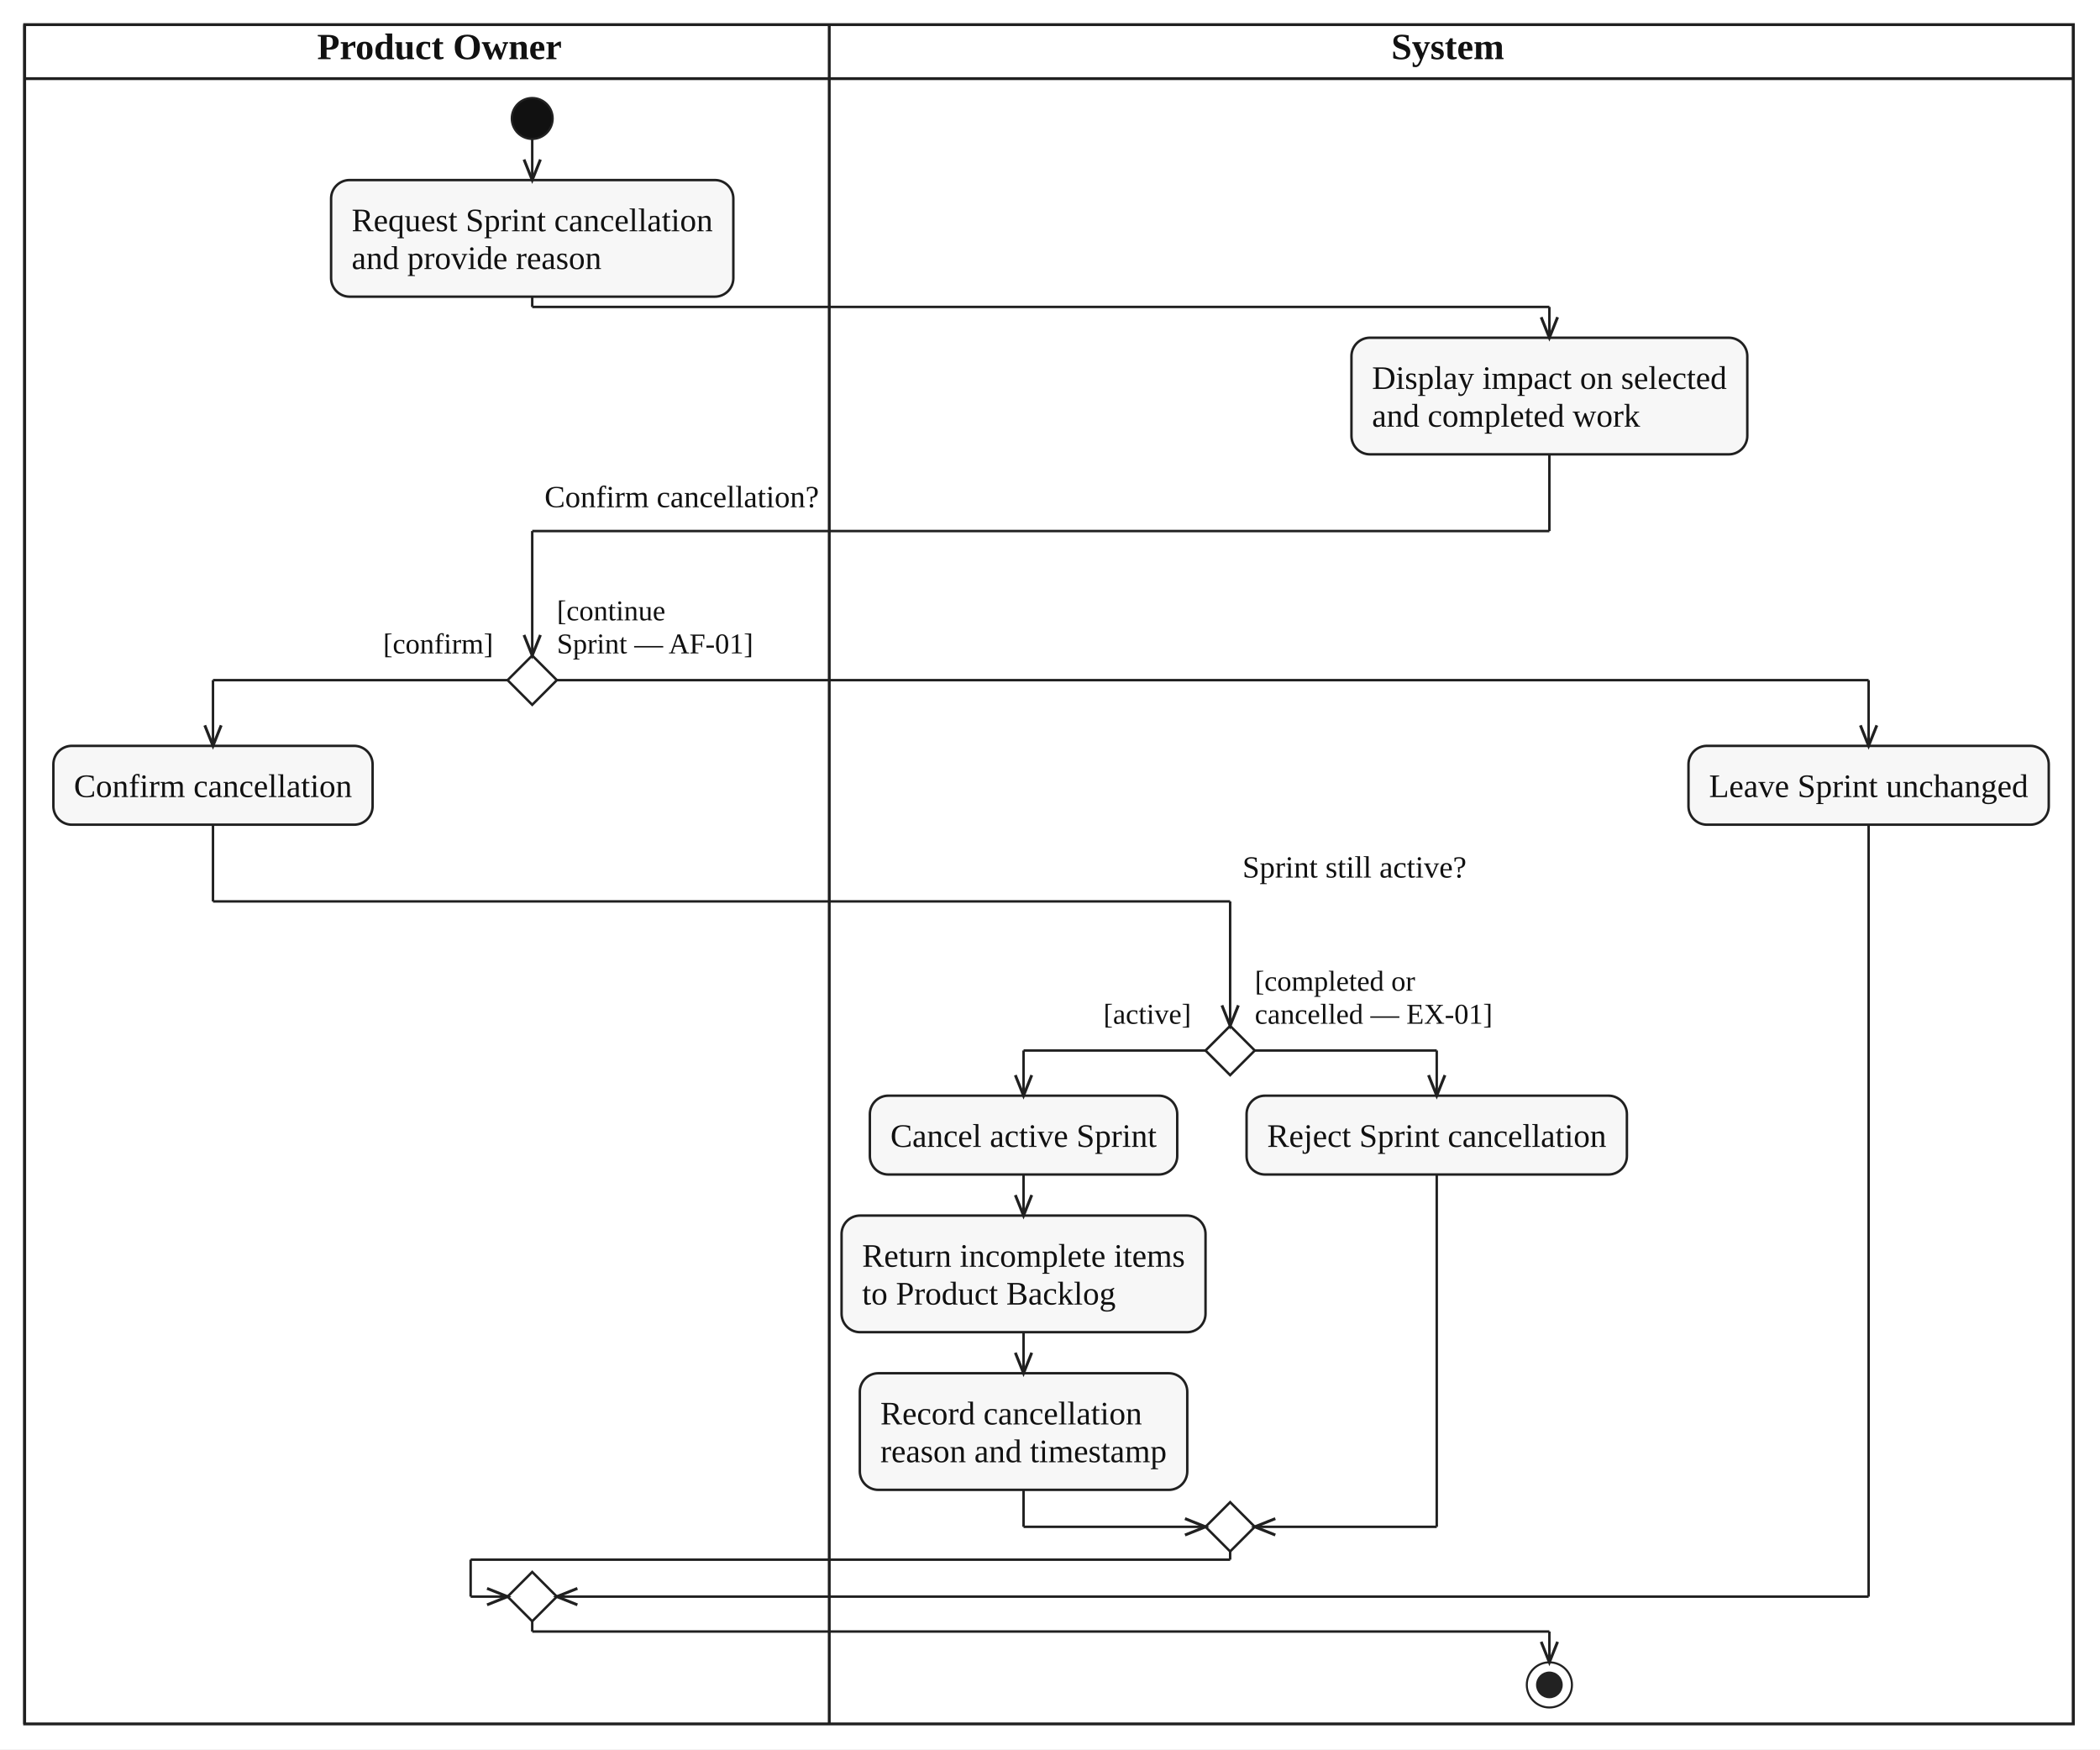
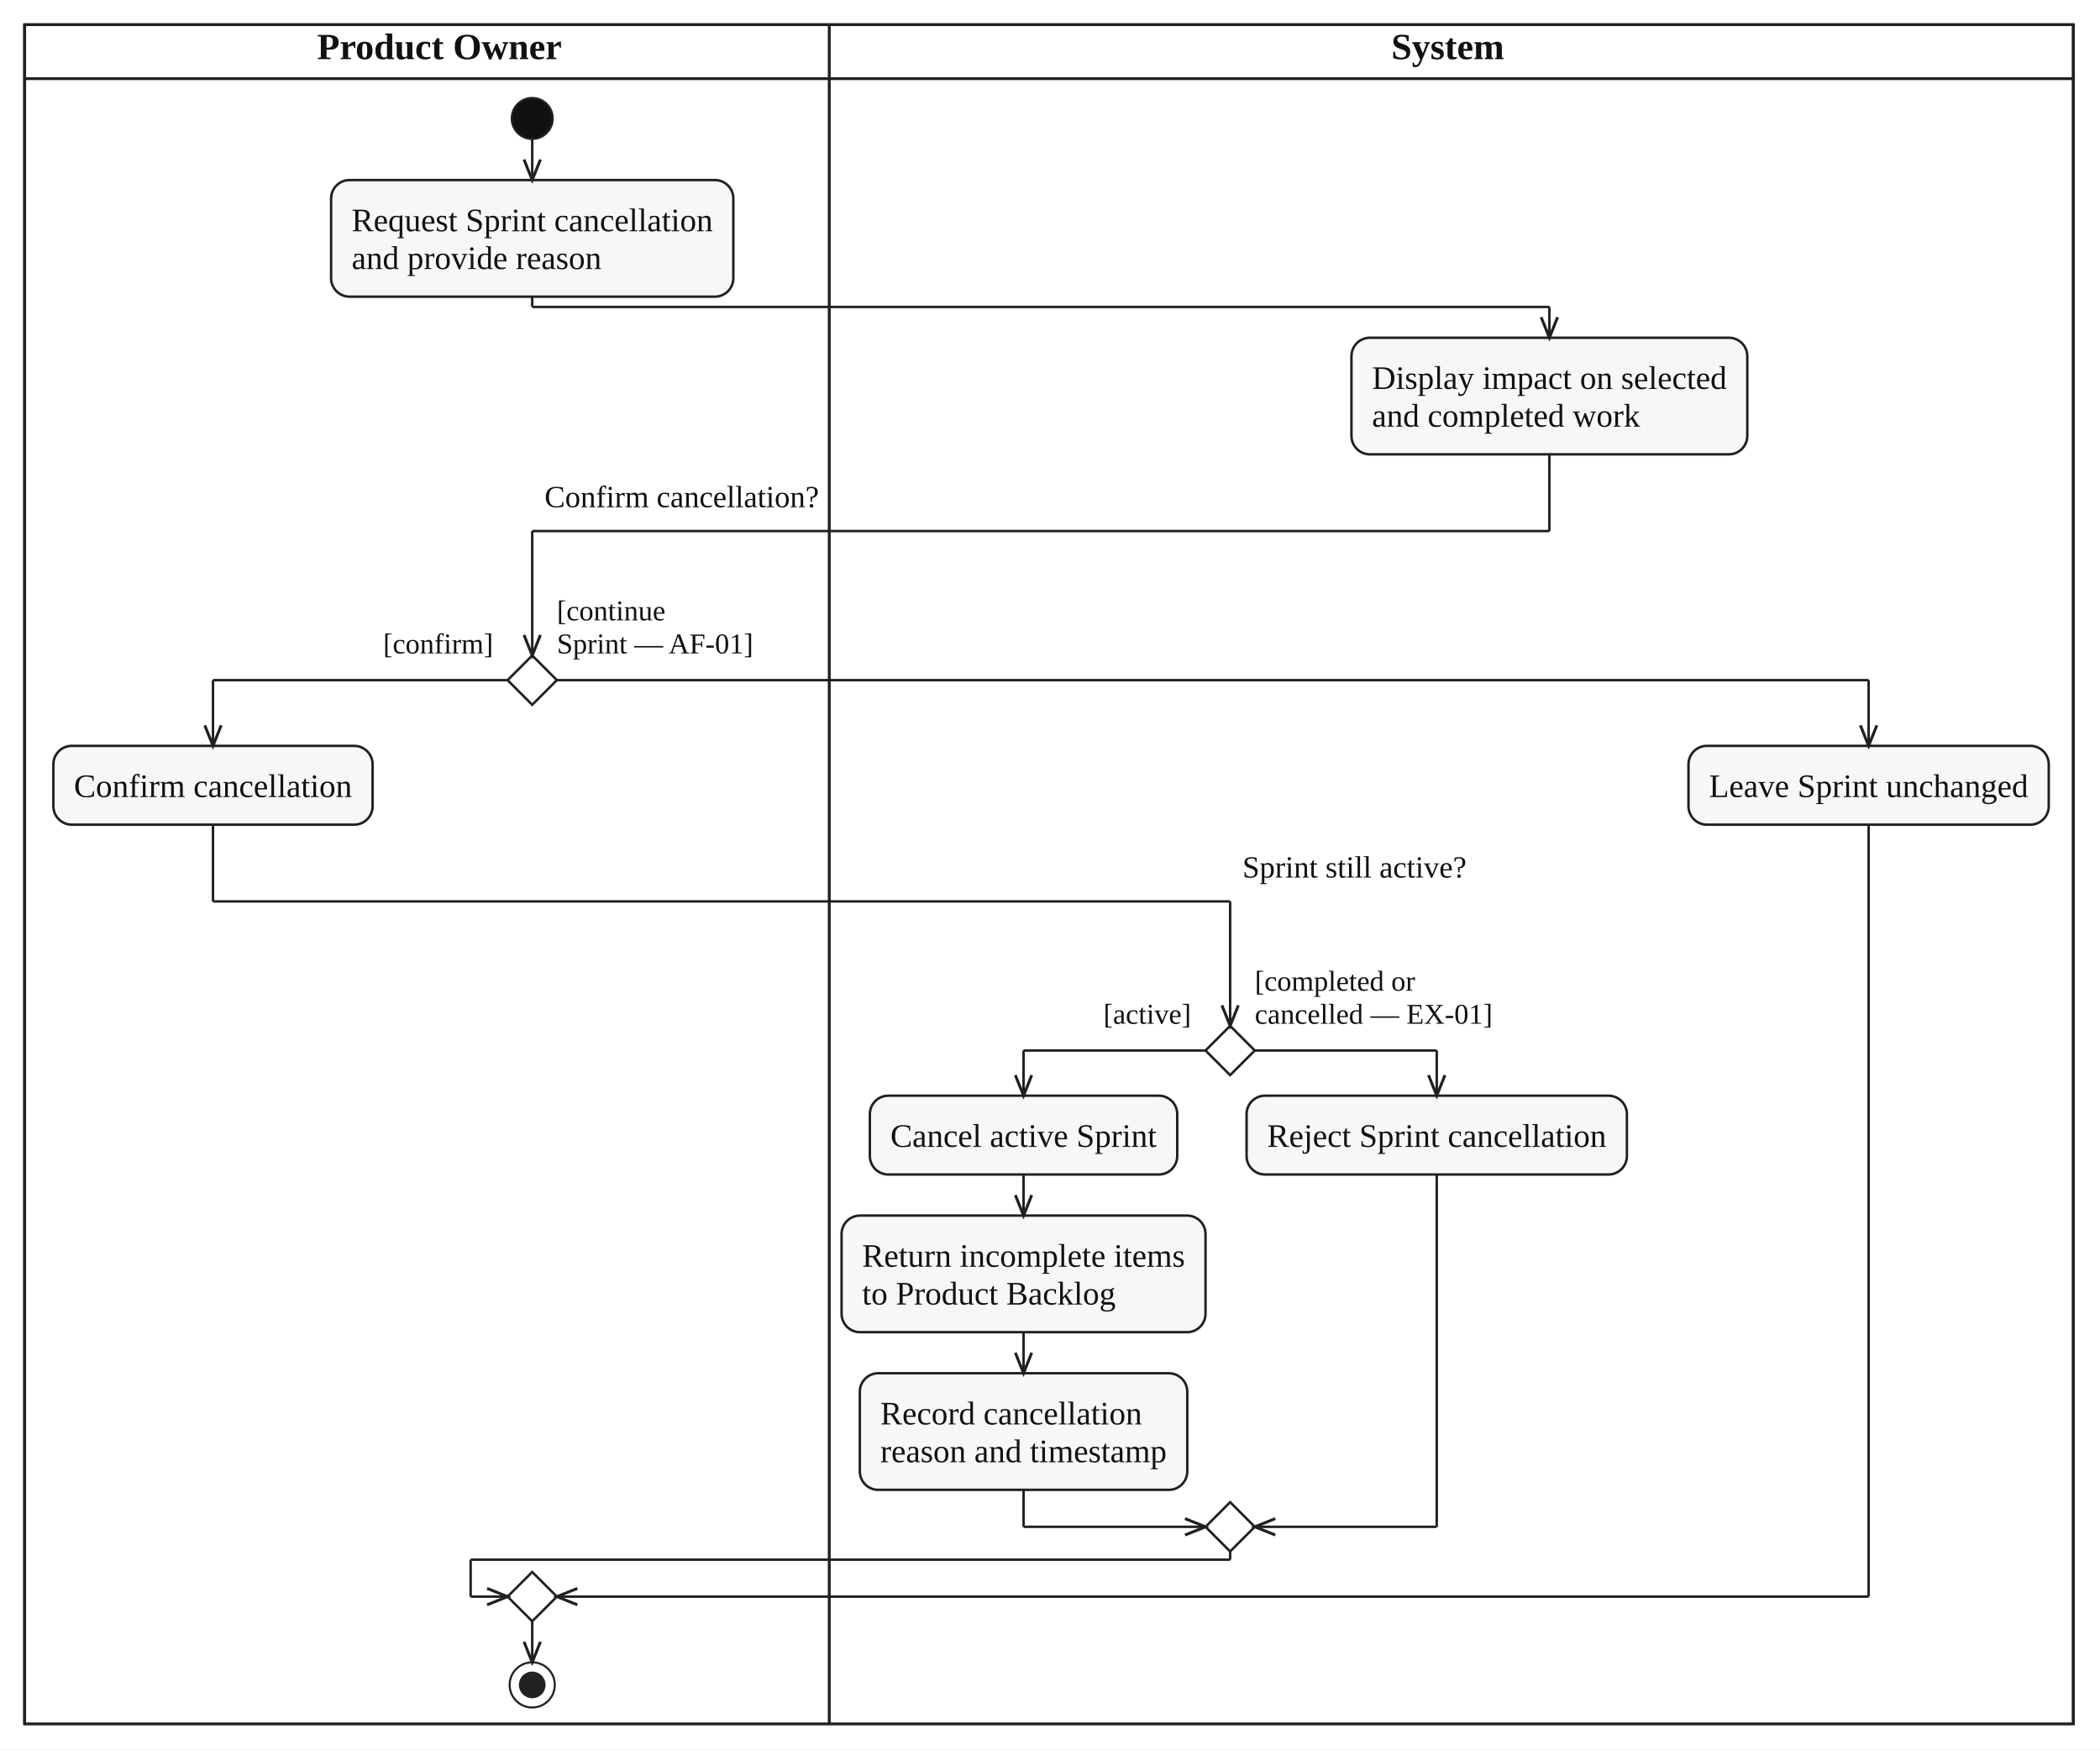
<svg xmlns="http://www.w3.org/2000/svg" contentStyleType="text/css" height="852px" preserveAspectRatio="none" style="width:1023px;height:852px;background:#FFFFFF;" version="1.1" viewBox="-5 0.394 1023 852" width="1023px" zoomAndPan="magnify" data-pres-formatted="1">
  <rect id="pres-background" x="-5" y="0.394" width="1023" height="852" fill="#FFFFFF" stroke="none" />
  <defs />
  <g>
    <rect fill="#FFFFFF" height="30.698" style="stroke:#FFFFFF;stroke-width:1.0;" width="983.285" x="15" y="12.394" />
    <ellipse cx="254.269" cy="58.092" fill="#111111" rx="10" ry="10" style="stroke:#222222;stroke-width:1.0;" />
    <rect fill="#F7F7F7" height="56.797" rx="9" ry="9" style="stroke:#202020;stroke-width:1.2;" width="195.953" x="156.292" y="88.092" />
    <text fill="#111111" font-family="Times New Roman" font-size="16" lengthAdjust="spacing" textLength="175.953" x="166.292" y="113.029">Request Sprint cancellation</text>
    <text fill="#111111" font-family="Times New Roman" font-size="16" lengthAdjust="spacing" textLength="121.734" x="166.292" y="131.428">and provide reason</text>
    <polygon fill="#FFFFFF" points="254.269,319.673,266.269,331.673,254.269,343.673,242.269,331.673,254.269,319.673" style="stroke:#202020;stroke-width:1.2;" />
    <text fill="#111111" font-family="Times New Roman" font-size="15" lengthAdjust="spacing" textLength="133.696" x="260.269" y="247.434">Confirm cancellation?</text>
    <text fill="#111111" font-family="Times New Roman" font-size="15" lengthAdjust="spacing" textLength="3.75" x="260.269" y="264.683"> </text>
    <text fill="#111111" font-family="Times New Roman" font-size="15" lengthAdjust="spacing" textLength="3.75" x="260.269" y="281.931"> </text>
    <text fill="#111111" font-family="Times New Roman" font-size="15" lengthAdjust="spacing" textLength="3.75" x="260.269" y="299.18"> </text>
    <text fill="#111111" font-family="Times New Roman" font-size="15" lengthAdjust="spacing" textLength="3.75" x="260.269" y="316.428"> </text>
    <text fill="#111111" font-family="Times New Roman" font-size="14" lengthAdjust="spacing" textLength="60.642" x="181.627" y="318.644">[confirm]  </text>
    <text fill="#111111" font-family="Times New Roman" font-size="6" lengthAdjust="spacing" textLength="1.5" x="181.627" y="327.274"> </text>
    <text fill="#111111" font-family="Times New Roman" font-size="14" lengthAdjust="spacing" textLength="59.869" x="266.269" y="302.546">  [continue</text>
    <text fill="#111111" font-family="Times New Roman" font-size="14" lengthAdjust="spacing" textLength="103.448" x="266.269" y="318.644">  Sprint — AF-01]</text>
    <text fill="#111111" font-family="Times New Roman" font-size="6" lengthAdjust="spacing" textLength="1.5" x="266.269" y="327.274"> </text>
    <rect fill="#F7F7F7" height="38.398" rx="9" ry="9" style="stroke:#202020;stroke-width:1.2;" width="155.508" x="21" y="363.673" />
    <text fill="#111111" font-family="Times New Roman" font-size="16" lengthAdjust="spacing" textLength="135.508" x="31" y="388.61">Confirm cancellation</text>
    <polygon fill="#FFFFFF" points="254.269,766.051,266.269,778.051,254.269,790.051,242.269,778.051,254.269,766.051" style="stroke:#202020;stroke-width:1.2;" />
+     <ellipse cx="254.269" cy="821.051" fill="none" rx="11" ry="11" style="stroke:#222222;stroke-width:1.0;" />
+     <ellipse cx="254.269" cy="821.051" fill="#222222" rx="6" ry="6" style="stroke:#222222;stroke-width:1.0;" />
    <line style="stroke:#202020;stroke-width:1.4;" x1="7" x2="7" y1="12.394" y2="840.051" />
    <rect fill="#F7F7F7" height="56.797" rx="9" ry="9" style="stroke:#202020;stroke-width:1.2;" width="192.836" x="653.352" y="164.889" />
    <text fill="#111111" font-family="Times New Roman" font-size="16" lengthAdjust="spacing" textLength="172.836" x="663.352" y="189.826">Display impact on selected</text>
    <text fill="#111111" font-family="Times New Roman" font-size="16" lengthAdjust="spacing" textLength="130.625" x="663.352" y="208.225">and completed work</text>
    <polygon fill="#FFFFFF" points="594.256,500.059,606.256,512.059,594.256,524.059,582.256,512.059,594.256,500.059" style="stroke:#202020;stroke-width:1.2;" />
    <text fill="#111111" font-family="Times New Roman" font-size="15" lengthAdjust="spacing" textLength="109.145" x="600.256" y="427.82">Sprint still active?</text>
    <text fill="#111111" font-family="Times New Roman" font-size="15" lengthAdjust="spacing" textLength="3.75" x="600.256" y="445.068"> </text>
    <text fill="#111111" font-family="Times New Roman" font-size="15" lengthAdjust="spacing" textLength="3.75" x="600.256" y="462.317"> </text>
    <text fill="#111111" font-family="Times New Roman" font-size="15" lengthAdjust="spacing" textLength="3.75" x="600.256" y="479.565"> </text>
    <text fill="#111111" font-family="Times New Roman" font-size="15" lengthAdjust="spacing" textLength="3.75" x="600.256" y="496.814"> </text>
    <text fill="#111111" font-family="Times New Roman" font-size="14" lengthAdjust="spacing" textLength="49.745" x="532.511" y="499.03">[active]  </text>
    <text fill="#111111" font-family="Times New Roman" font-size="6" lengthAdjust="spacing" textLength="1.5" x="532.511" y="507.66"> </text>
    <text fill="#111111" font-family="Times New Roman" font-size="14" lengthAdjust="spacing" textLength="85.135" x="606.256" y="482.932">  [completed or</text>
    <text fill="#111111" font-family="Times New Roman" font-size="14" lengthAdjust="spacing" textLength="122.835" x="606.256" y="499.03">  cancelled — EX-01]</text>
    <text fill="#111111" font-family="Times New Roman" font-size="6" lengthAdjust="spacing" textLength="1.5" x="606.256" y="507.66"> </text>
    <rect fill="#F7F7F7" height="38.398" rx="9" ry="9" style="stroke:#202020;stroke-width:1.2;" width="149.734" x="418.746" y="534.059" />
    <text fill="#111111" font-family="Times New Roman" font-size="16" lengthAdjust="spacing" textLength="129.734" x="428.746" y="558.996">Cancel active Sprint</text>
    <rect fill="#F7F7F7" height="56.797" rx="9" ry="9" style="stroke:#202020;stroke-width:1.2;" width="177.297" x="404.965" y="592.457" />
    <text fill="#111111" font-family="Times New Roman" font-size="16" lengthAdjust="spacing" textLength="157.297" x="414.965" y="617.394">Return incomplete items</text>
    <text fill="#111111" font-family="Times New Roman" font-size="16" lengthAdjust="spacing" textLength="123.539" x="414.965" y="635.793">to Product Backlog</text>
    <rect fill="#F7F7F7" height="56.797" rx="9" ry="9" style="stroke:#202020;stroke-width:1.2;" width="159.516" x="413.856" y="669.254" />
    <text fill="#111111" font-family="Times New Roman" font-size="16" lengthAdjust="spacing" textLength="127.492" x="423.856" y="694.191">Record cancellation</text>
    <text fill="#111111" font-family="Times New Roman" font-size="16" lengthAdjust="spacing" textLength="139.516" x="423.856" y="712.59">reason and timestamp</text>
    <rect fill="#F7F7F7" height="38.398" rx="9" ry="9" style="stroke:#202020;stroke-width:1.2;" width="185.273" x="602.262" y="534.059" />
    <text fill="#111111" font-family="Times New Roman" font-size="16" lengthAdjust="spacing" textLength="165.273" x="612.262" y="558.996">Reject Sprint cancellation</text>
    <polygon fill="#FFFFFF" points="594.256,732.051,606.256,744.051,594.256,756.051,582.256,744.051,594.256,732.051" style="stroke:#202020;stroke-width:1.2;" />
    <rect fill="#F7F7F7" height="38.398" rx="9" ry="9" style="stroke:#202020;stroke-width:1.2;" width="175.5" x="817.535" y="363.673" />
    <text fill="#111111" font-family="Times New Roman" font-size="16" lengthAdjust="spacing" textLength="155.5" x="827.535" y="388.61">Leave Sprint unchanged</text>
-     <ellipse cx="749.77" cy="821.051" fill="none" rx="11" ry="11" style="stroke:#222222;stroke-width:1.0;" />
-     <ellipse cx="749.77" cy="821.051" fill="#222222" rx="6" ry="6" style="stroke:#222222;stroke-width:1.0;" />
    <line style="stroke:#202020;stroke-width:1.4;" x1="398.965" x2="398.965" y1="12.394" y2="840.051" />
    <line style="stroke:#202020;stroke-width:1.4;" x1="1005.035" x2="1005.035" y1="12.394" y2="840.051" />
    <line style="stroke:#202020;stroke-width:1.2;" x1="254.269" x2="254.269" y1="68.092" y2="88.092" />
    <polyline points="250.269,78.092 254.269,88.092 258.269,78.092" fill="none" stroke="#202020" stroke-width="1.4" stroke-linejoin="miter" stroke-linecap="butt" class="open-arrowhead" />
    <line style="stroke:#202020;stroke-width:1.2;" x1="242.269" x2="98.754" y1="331.673" y2="331.673" />
    <line style="stroke:#202020;stroke-width:1.2;" x1="98.754" x2="98.754" y1="331.673" y2="363.673" />
    <polyline points="94.754,353.673 98.754,363.673 102.754,353.673" fill="none" stroke="#202020" stroke-width="1.4" stroke-linejoin="miter" stroke-linecap="butt" class="open-arrowhead" />
+     <line style="stroke:#202020;stroke-width:1.2;" x1="254.269" x2="254.269" y1="790.051" y2="810.051" />
+     <polyline points="250.269,800.051 254.269,810.051 258.269,800.051" fill="none" stroke="#202020" stroke-width="1.4" stroke-linejoin="miter" stroke-linecap="butt" class="open-arrowhead" />
    <line style="stroke:#202020;stroke-width:1.2;" x1="493.613" x2="493.613" y1="572.457" y2="592.457" />
    <polyline points="489.613,582.457 493.613,592.457 497.613,582.457" fill="none" stroke="#202020" stroke-width="1.4" stroke-linejoin="miter" stroke-linecap="butt" class="open-arrowhead" />
    <line style="stroke:#202020;stroke-width:1.2;" x1="493.613" x2="493.613" y1="649.254" y2="669.254" />
    <polyline points="489.613,659.254 493.613,669.254 497.613,659.254" fill="none" stroke="#202020" stroke-width="1.4" stroke-linejoin="miter" stroke-linecap="butt" class="open-arrowhead" />
    <line style="stroke:#202020;stroke-width:1.2;" x1="582.256" x2="493.613" y1="512.059" y2="512.059" />
    <line style="stroke:#202020;stroke-width:1.2;" x1="493.613" x2="493.613" y1="512.059" y2="534.059" />
    <polyline points="489.613,524.059 493.613,534.059 497.613,524.059" fill="none" stroke="#202020" stroke-width="1.4" stroke-linejoin="miter" stroke-linecap="butt" class="open-arrowhead" />
    <line style="stroke:#202020;stroke-width:1.2;" x1="606.256" x2="694.898" y1="512.059" y2="512.059" />
    <line style="stroke:#202020;stroke-width:1.2;" x1="694.898" x2="694.898" y1="512.059" y2="534.059" />
    <polyline points="690.898,524.059 694.898,534.059 698.898,524.059" fill="none" stroke="#202020" stroke-width="1.4" stroke-linejoin="miter" stroke-linecap="butt" class="open-arrowhead" />
    <line style="stroke:#202020;stroke-width:1.2;" x1="493.613" x2="493.613" y1="726.051" y2="744.051" />
    <line style="stroke:#202020;stroke-width:1.2;" x1="493.613" x2="582.256" y1="744.051" y2="744.051" />
    <polyline points="572.256,740.051 582.256,744.051 572.256,748.051" fill="none" stroke="#202020" stroke-width="1.4" stroke-linejoin="miter" stroke-linecap="butt" class="open-arrowhead" />
    <line style="stroke:#202020;stroke-width:1.2;" x1="694.898" x2="694.898" y1="572.457" y2="744.051" />
    <line style="stroke:#202020;stroke-width:1.2;" x1="694.898" x2="606.256" y1="744.051" y2="744.051" />
    <polyline points="616.256,740.051 606.256,744.051 616.256,748.051" fill="none" stroke="#202020" stroke-width="1.4" stroke-linejoin="miter" stroke-linecap="butt" class="open-arrowhead" />
    <line style="stroke:#202020;stroke-width:1.2;" x1="254.269" x2="254.269" y1="144.889" y2="149.889" />
    <line style="stroke:#202020;stroke-width:1.2;" x1="254.269" x2="749.77" y1="149.889" y2="149.889" />
    <line style="stroke:#202020;stroke-width:1.2;" x1="749.77" x2="749.77" y1="149.889" y2="164.889" />
    <polyline points="745.77,154.889 749.77,164.889 753.77,154.889" fill="none" stroke="#202020" stroke-width="1.4" stroke-linejoin="miter" stroke-linecap="butt" class="open-arrowhead" />
    <line style="stroke:#202020;stroke-width:1.2;" x1="98.754" x2="98.754" y1="402.071" y2="439.437" />
    <line style="stroke:#202020;stroke-width:1.2;" x1="98.754" x2="594.256" y1="439.437" y2="439.437" />
    <line style="stroke:#202020;stroke-width:1.2;" x1="594.256" x2="594.256" y1="439.437" y2="500.059" />
    <polyline points="590.256,490.059 594.256,500.059 598.256,490.059" fill="none" stroke="#202020" stroke-width="1.4" stroke-linejoin="miter" stroke-linecap="butt" class="open-arrowhead" />
    <line style="stroke:#202020;stroke-width:1.2;" x1="266.269" x2="905.285" y1="331.673" y2="331.673" />
    <line style="stroke:#202020;stroke-width:1.2;" x1="905.285" x2="905.285" y1="331.673" y2="363.673" />
    <polyline points="901.285,353.673 905.285,363.673 909.285,353.673" fill="none" stroke="#202020" stroke-width="1.4" stroke-linejoin="miter" stroke-linecap="butt" class="open-arrowhead" />
    <line style="stroke:#202020;stroke-width:1.2;" x1="594.256" x2="594.256" y1="756.051" y2="760.051" />
    <line style="stroke:#202020;stroke-width:1.2;" x1="594.256" x2="224.269" y1="760.051" y2="760.051" />
    <line style="stroke:#202020;stroke-width:1.2;" x1="224.269" x2="224.269" y1="760.051" y2="778.051" />
    <line style="stroke:#202020;stroke-width:1.2;" x1="224.269" x2="242.269" y1="778.051" y2="778.051" />
    <polyline points="232.269,774.051 242.269,778.051 232.269,782.051" fill="none" stroke="#202020" stroke-width="1.4" stroke-linejoin="miter" stroke-linecap="butt" class="open-arrowhead" />
    <line style="stroke:#202020;stroke-width:1.2;" x1="905.285" x2="905.285" y1="402.071" y2="778.051" />
    <line style="stroke:#202020;stroke-width:1.2;" x1="905.285" x2="266.269" y1="778.051" y2="778.051" />
    <polyline points="276.269,774.051 266.269,778.051 276.269,782.051" fill="none" stroke="#202020" stroke-width="1.4" stroke-linejoin="miter" stroke-linecap="butt" class="open-arrowhead" />
    <line style="stroke:#202020;stroke-width:1.2;" x1="749.77" x2="749.77" y1="221.685" y2="259.051" />
    <line style="stroke:#202020;stroke-width:1.2;" x1="749.77" x2="254.269" y1="259.051" y2="259.051" />
    <line style="stroke:#202020;stroke-width:1.2;" x1="254.269" x2="254.269" y1="259.051" y2="319.673" />
    <polyline points="250.269,309.673 254.269,319.673 258.269,309.673" fill="none" stroke="#202020" stroke-width="1.4" stroke-linejoin="miter" stroke-linecap="butt" class="open-arrowhead" />
-     <line style="stroke:#202020;stroke-width:1.2;" x1="254.269" x2="254.269" y1="790.051" y2="795.051" />
-     <line style="stroke:#202020;stroke-width:1.2;" x1="254.269" x2="749.77" y1="795.051" y2="795.051" />
-     <line style="stroke:#202020;stroke-width:1.2;" x1="749.77" x2="749.77" y1="795.051" y2="810.051" />
-     <polyline points="745.77,800.051 749.77,810.051 753.77,800.051" fill="none" stroke="#202020" stroke-width="1.4" stroke-linejoin="miter" stroke-linecap="butt" class="open-arrowhead" />
    <text fill="#111111" font-family="Times New Roman" font-size="18" font-weight="bold" lengthAdjust="spacing" textLength="119.478" x="149.493" y="29.198">Product Owner</text>
    <text fill="#111111" font-family="Times New Roman" font-size="7" font-weight="bold" lengthAdjust="spacing" textLength="1.75" x="144.993" y="39.627"> </text>
    <text fill="#111111" font-family="Times New Roman" font-size="18" font-weight="bold" lengthAdjust="spacing" textLength="54.993" x="672.753" y="29.198">System</text>
    <text fill="#111111" font-family="Times New Roman" font-size="7" font-weight="bold" lengthAdjust="spacing" textLength="1.75" x="668.253" y="39.627"> </text>
  </g>
  <g id="pres-frame" fill="none" stroke="#202020" stroke-width="1.4">
    <rect x="7" y="12.394" width="998.035" height="827.657" />
    <line x1="7" x2="1005.035" y1="38.698" y2="38.698" />
  </g>
</svg>
